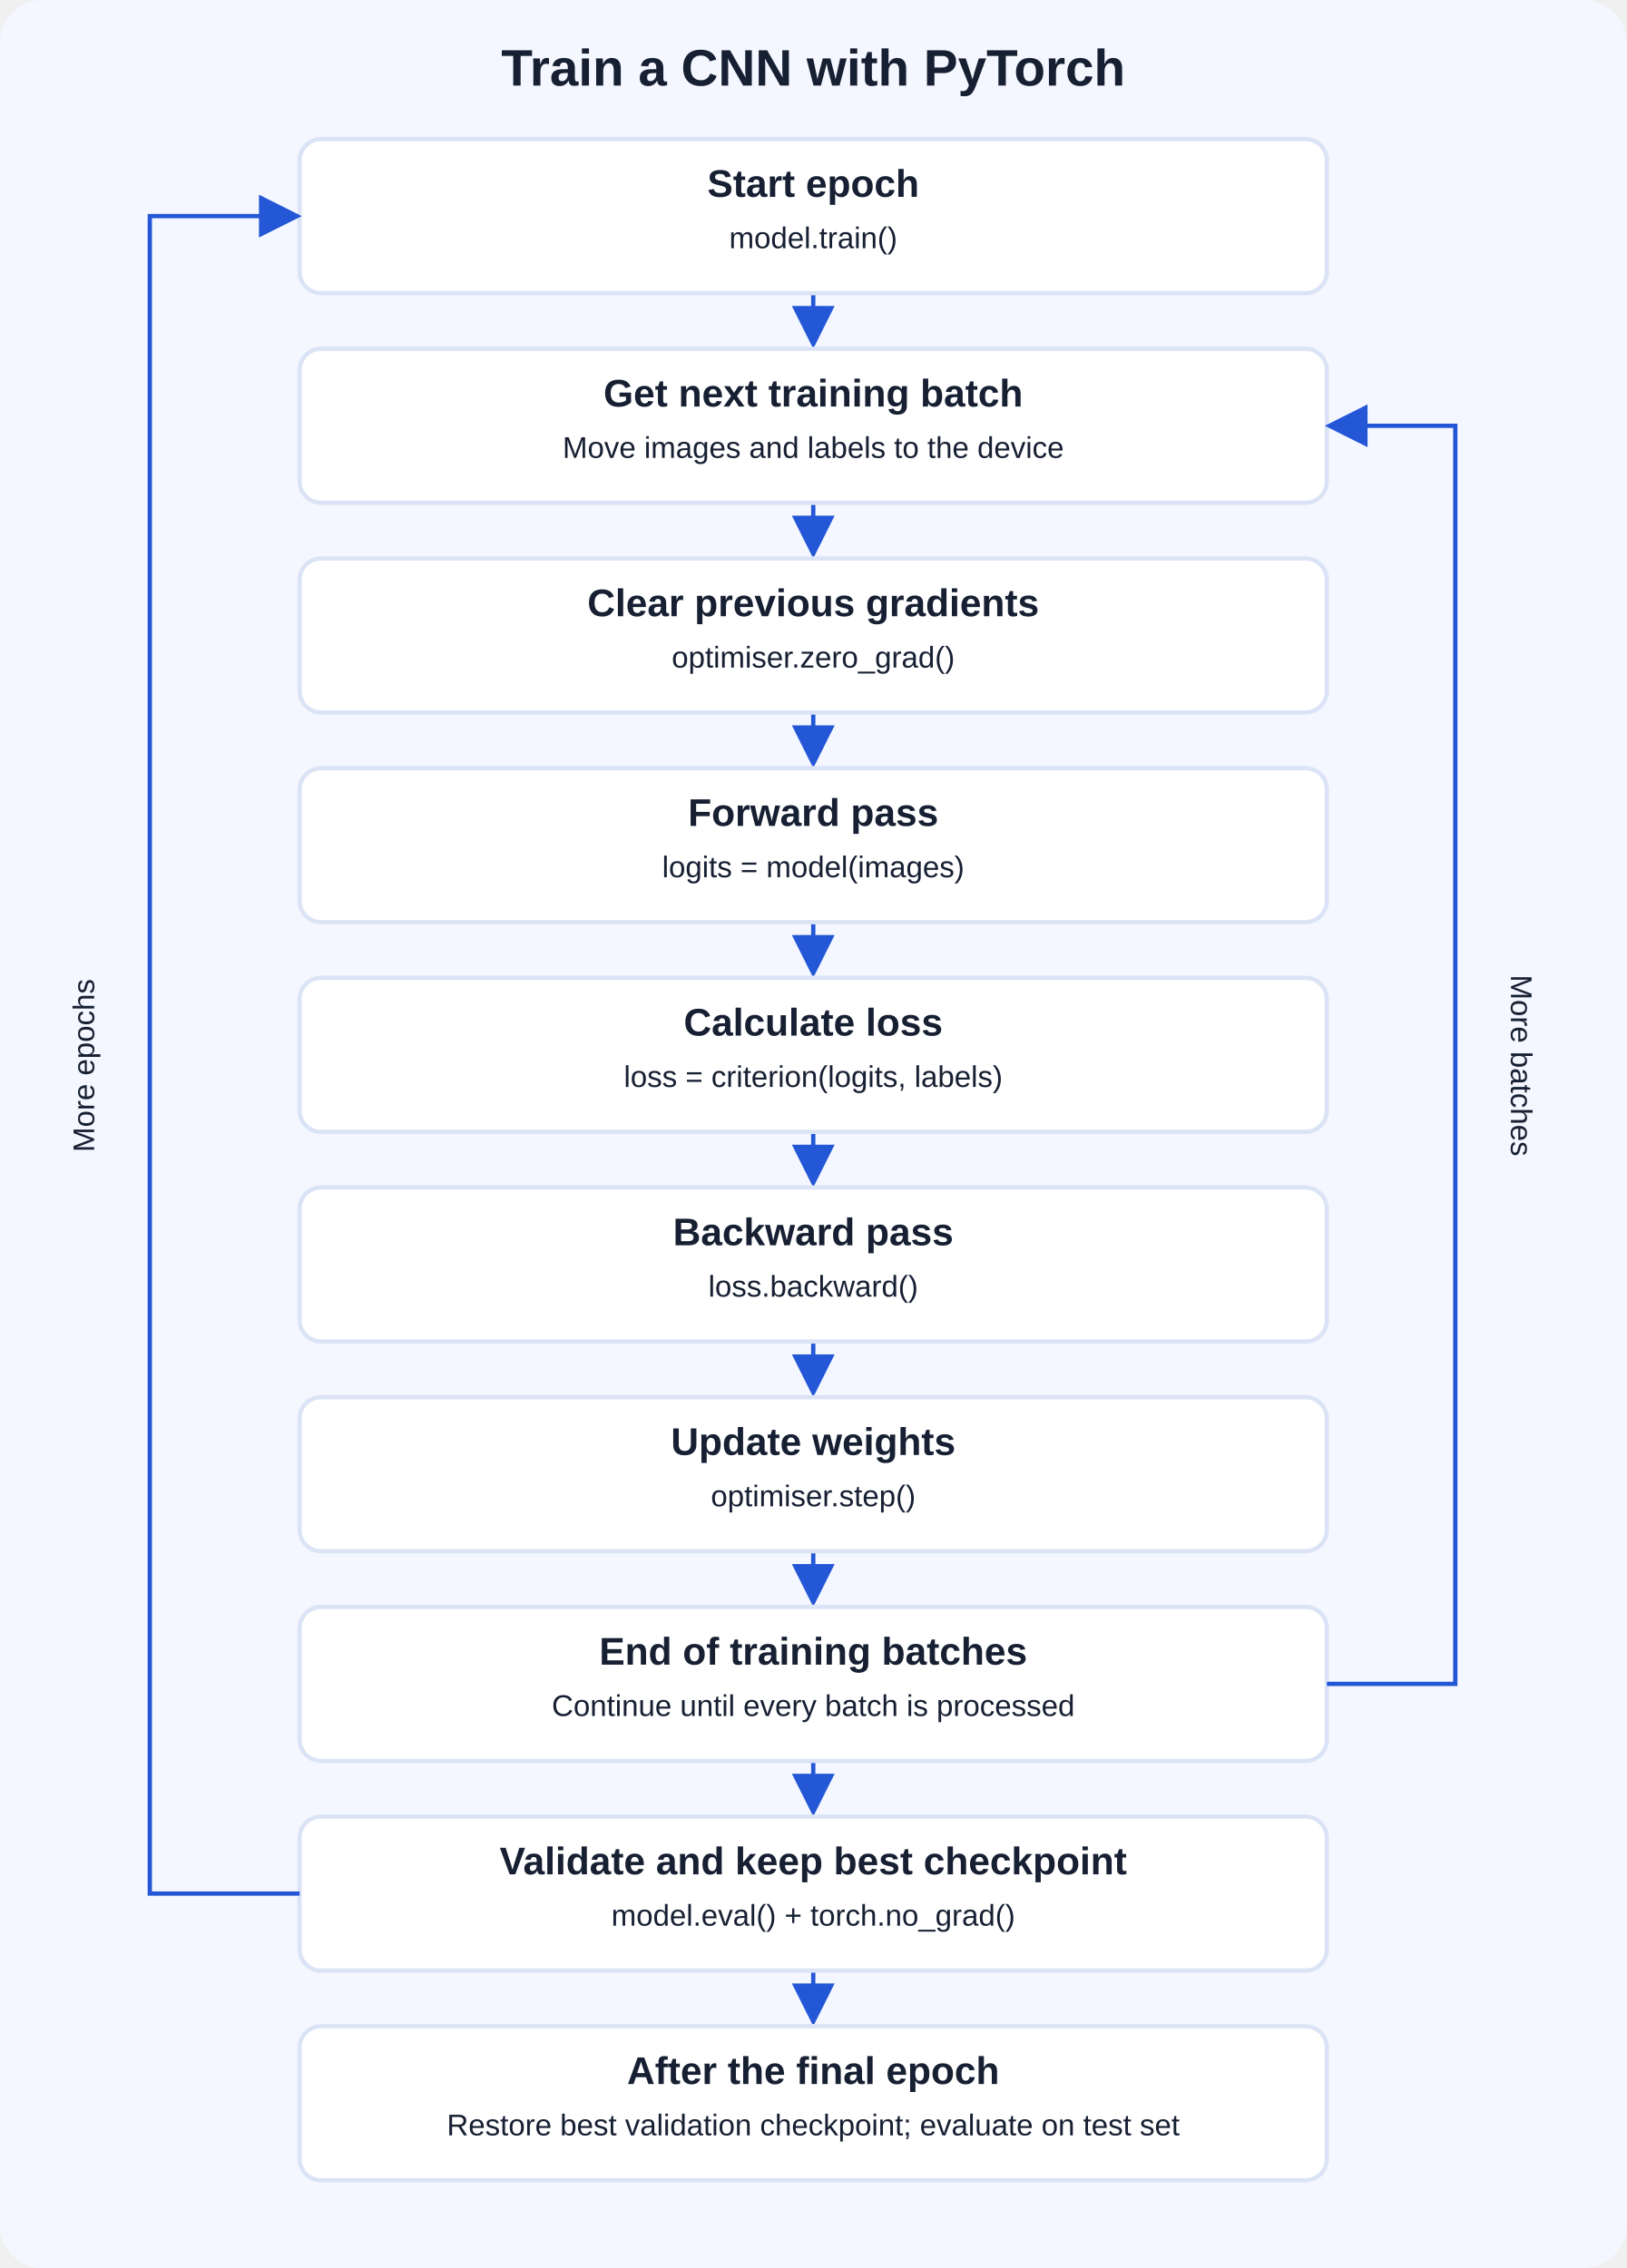
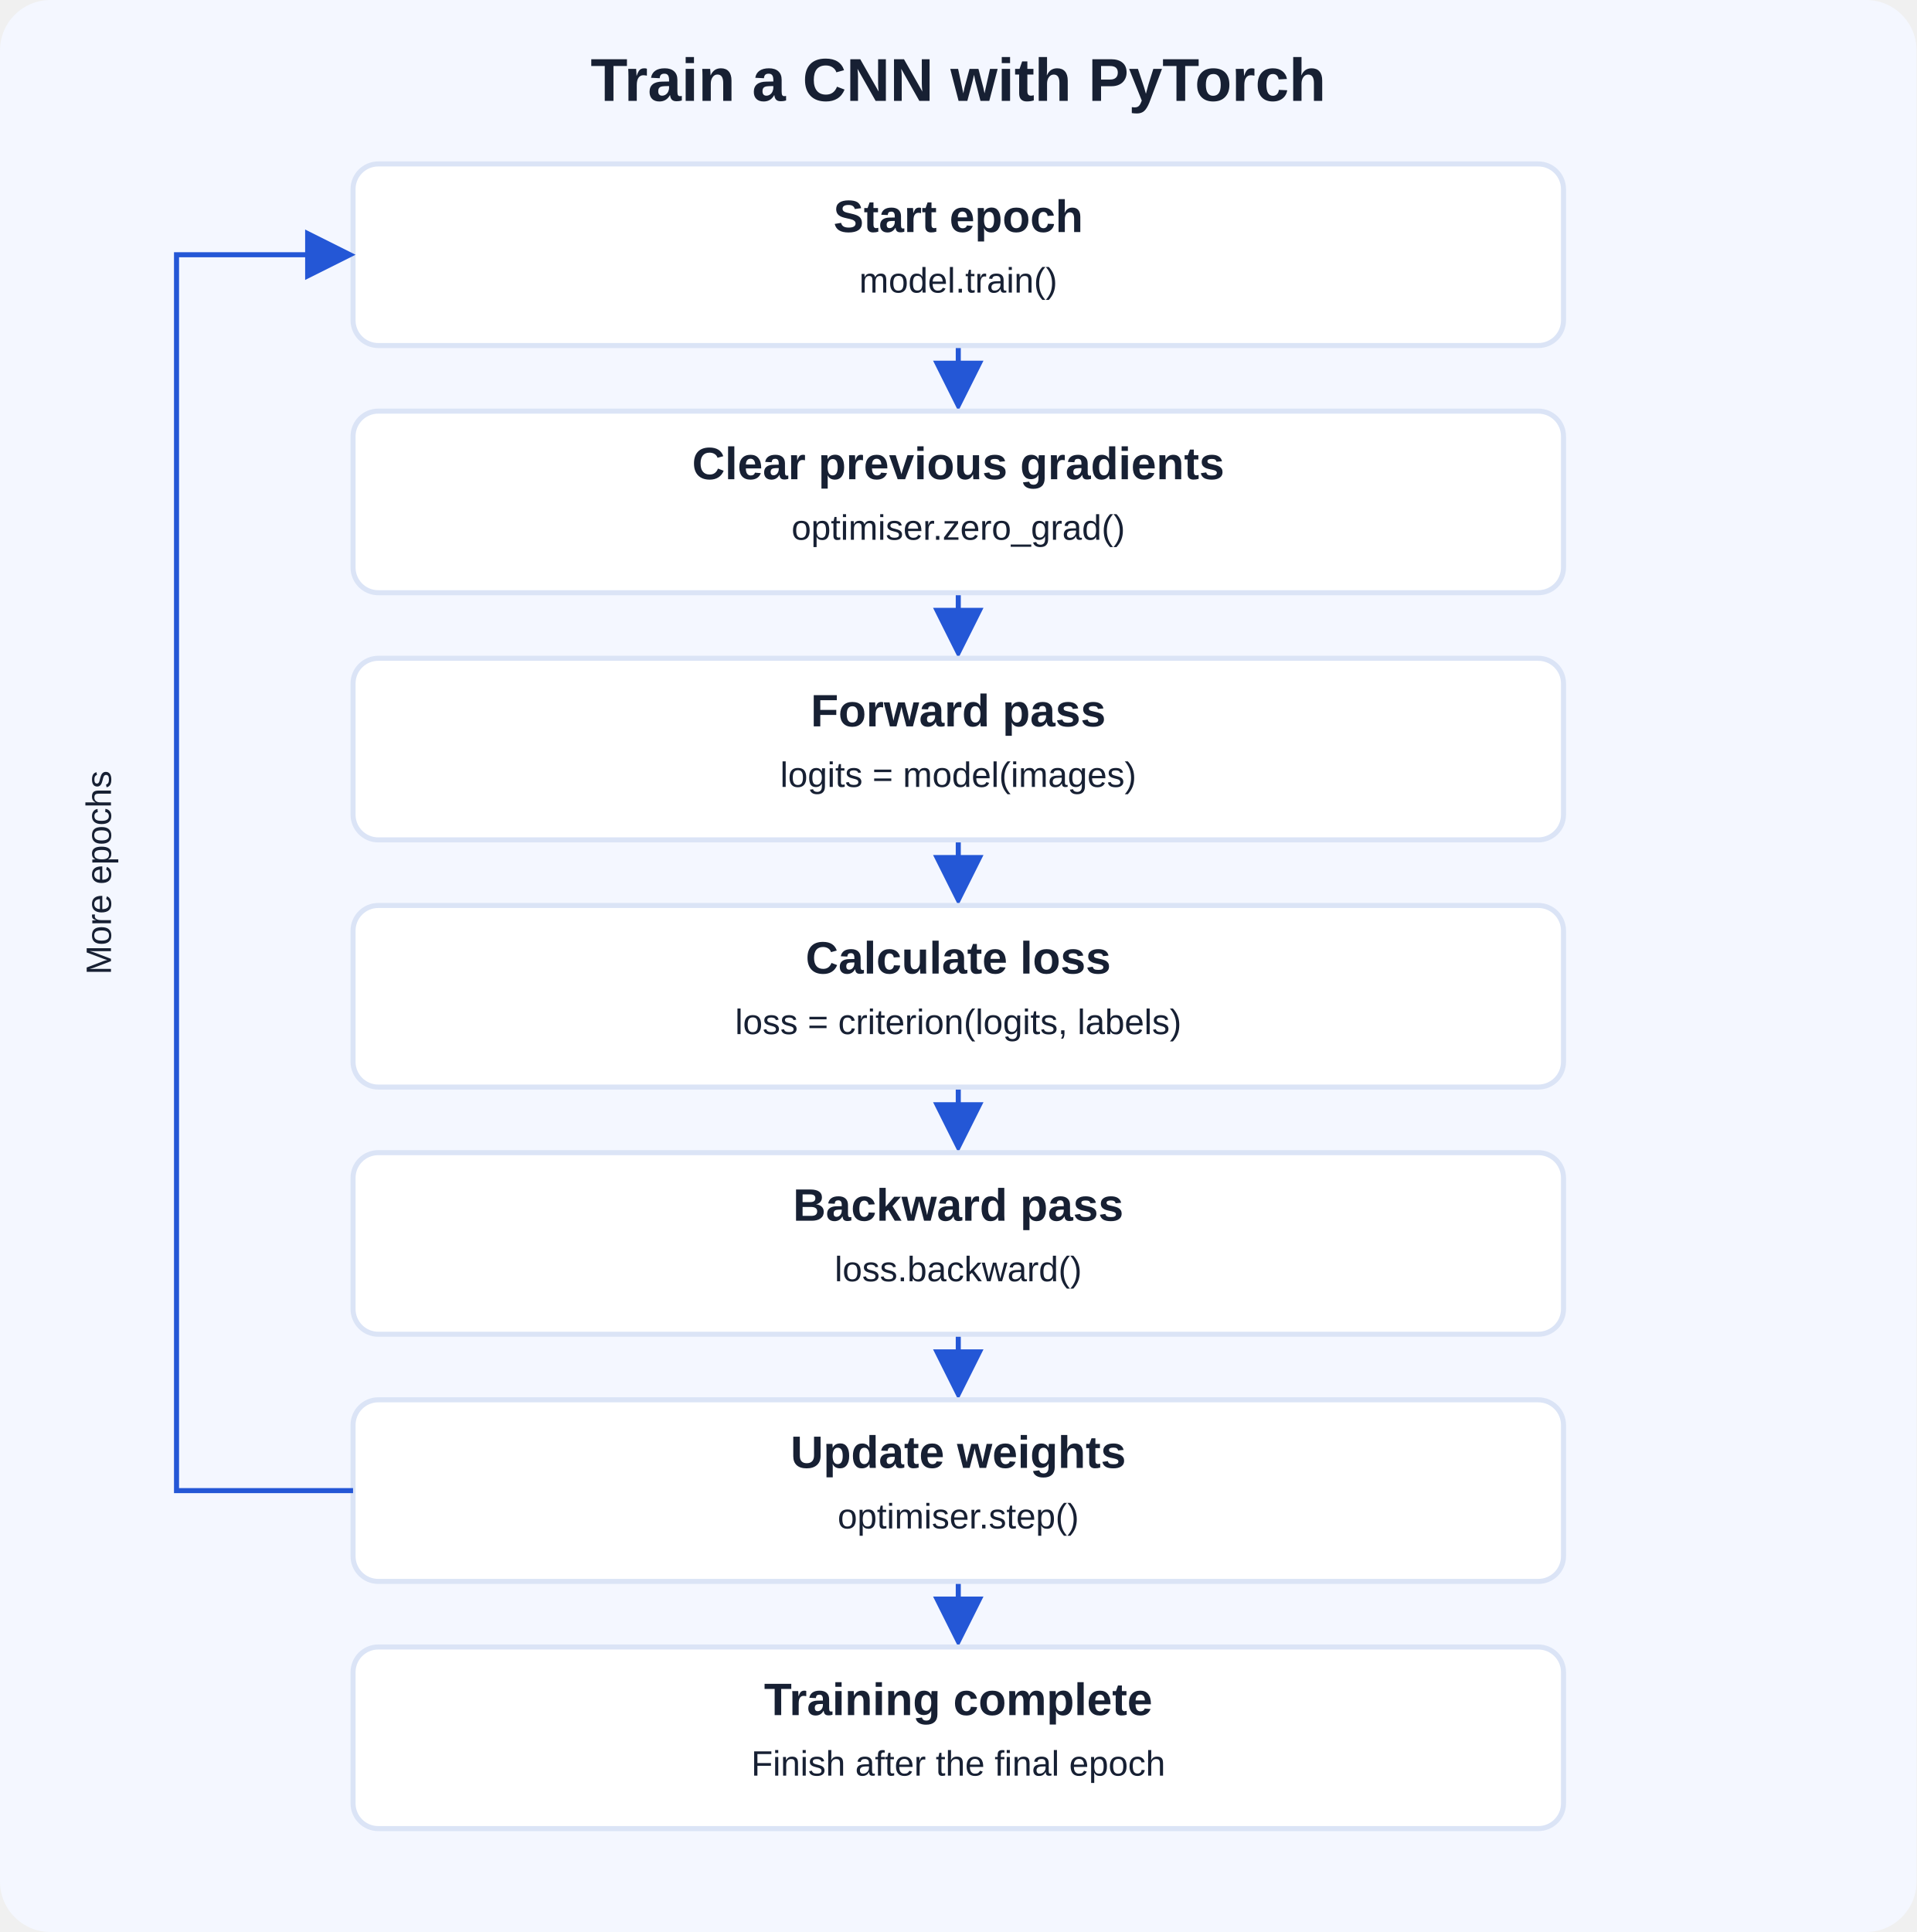
- <svg xmlns="http://www.w3.org/2000/svg" width="760" height="1060" viewBox="0 0 760 1060" role="img" aria-labelledby="title desc">
+ <svg xmlns="http://www.w3.org/2000/svg" width="760" height="766" viewBox="0 0 760 766" role="img" aria-labelledby="title desc">
  <defs>
    <marker id="arrow" markerWidth="10" markerHeight="10" refX="8" refY="5" orient="auto">
      <path d="M0 0 L10 5 L0 10 Z" fill="#2457d6" />
    </marker>
  </defs>
-   <rect width="760" height="1060" rx="20" fill="#f4f7ff" />
+   <rect width="760" height="766" rx="20" fill="#f4f7ff" />
  <g font-family="Arial, sans-serif" text-anchor="middle" fill="#172033">
    <text x="380" y="40" font-size="24" font-weight="bold">Train a CNN with PyTorch</text>
    <rect x="140" y="65" width="480" height="72" rx="10" fill="white" stroke="#dbe4f6" stroke-width="2" />
    <text x="380" y="92" font-size="18" font-weight="bold">Start epoch</text>
    <text x="380" y="116" font-size="14">model.train()</text>
    <path d="M380 138 V159" stroke="#2457d6" stroke-width="2" marker-end="url(#arrow)" />
    <rect x="140" y="163" width="480" height="72" rx="10" fill="white" stroke="#dbe4f6" stroke-width="2" />
-     <text x="380" y="190" font-size="18" font-weight="bold">Get next training batch</text>
-     <text x="380" y="214" font-size="14">Move images and labels to the device</text>
+     <text x="380" y="190" font-size="18" font-weight="bold">Clear previous gradients</text>
+     <text x="380" y="214" font-size="14">optimiser.zero_grad()</text>
    <path d="M380 236 V257" stroke="#2457d6" stroke-width="2" marker-end="url(#arrow)" />
    <rect x="140" y="261" width="480" height="72" rx="10" fill="white" stroke="#dbe4f6" stroke-width="2" />
-     <text x="380" y="288" font-size="18" font-weight="bold">Clear previous gradients</text>
-     <text x="380" y="312" font-size="14">optimiser.zero_grad()</text>
+     <text x="380" y="288" font-size="18" font-weight="bold">Forward pass</text>
+     <text x="380" y="312" font-size="14">logits = model(images)</text>
    <path d="M380 334 V355" stroke="#2457d6" stroke-width="2" marker-end="url(#arrow)" />
    <rect x="140" y="359" width="480" height="72" rx="10" fill="white" stroke="#dbe4f6" stroke-width="2" />
-     <text x="380" y="386" font-size="18" font-weight="bold">Forward pass</text>
-     <text x="380" y="410" font-size="14">logits = model(images)</text>
+     <text x="380" y="386" font-size="18" font-weight="bold">Calculate loss</text>
+     <text x="380" y="410" font-size="14">loss = criterion(logits, labels)</text>
    <path d="M380 432 V453" stroke="#2457d6" stroke-width="2" marker-end="url(#arrow)" />
    <rect x="140" y="457" width="480" height="72" rx="10" fill="white" stroke="#dbe4f6" stroke-width="2" />
-     <text x="380" y="484" font-size="18" font-weight="bold">Calculate loss</text>
-     <text x="380" y="508" font-size="14">loss = criterion(logits, labels)</text>
+     <text x="380" y="484" font-size="18" font-weight="bold">Backward pass</text>
+     <text x="380" y="508" font-size="14">loss.backward()</text>
    <path d="M380 530 V551" stroke="#2457d6" stroke-width="2" marker-end="url(#arrow)" />
    <rect x="140" y="555" width="480" height="72" rx="10" fill="white" stroke="#dbe4f6" stroke-width="2" />
-     <text x="380" y="582" font-size="18" font-weight="bold">Backward pass</text>
-     <text x="380" y="606" font-size="14">loss.backward()</text>
+     <text x="380" y="582" font-size="18" font-weight="bold">Update weights</text>
+     <text x="380" y="606" font-size="14">optimiser.step()</text>
    <path d="M380 628 V649" stroke="#2457d6" stroke-width="2" marker-end="url(#arrow)" />
    <rect x="140" y="653" width="480" height="72" rx="10" fill="white" stroke="#dbe4f6" stroke-width="2" />
-     <text x="380" y="680" font-size="18" font-weight="bold">Update weights</text>
-     <text x="380" y="704" font-size="14">optimiser.step()</text>
-     <path d="M380 726 V747" stroke="#2457d6" stroke-width="2" marker-end="url(#arrow)" />
-     <rect x="140" y="751" width="480" height="72" rx="10" fill="white" stroke="#dbe4f6" stroke-width="2" />
-     <text x="380" y="778" font-size="18" font-weight="bold">End of training batches</text>
-     <text x="380" y="802" font-size="14">Continue until every batch is processed</text>
-     <path d="M380 824 V845" stroke="#2457d6" stroke-width="2" marker-end="url(#arrow)" />
-     <rect x="140" y="849" width="480" height="72" rx="10" fill="white" stroke="#dbe4f6" stroke-width="2" />
-     <text x="380" y="876" font-size="18" font-weight="bold">Validate and keep best checkpoint</text>
-     <text x="380" y="900" font-size="14">model.eval() + torch.no_grad()</text>
-     <path d="M380 922 V943" stroke="#2457d6" stroke-width="2" marker-end="url(#arrow)" />
-     <rect x="140" y="947" width="480" height="72" rx="10" fill="white" stroke="#dbe4f6" stroke-width="2" />
-     <text x="380" y="974" font-size="18" font-weight="bold">After the final epoch</text>
-     <text x="380" y="998" font-size="14">Restore best validation checkpoint; evaluate on test set</text>
-     <path d="M620 787 H680 V199 H623" fill="none" stroke="#2457d6" stroke-width="2" marker-end="url(#arrow)" />
-     <text x="706" y="498" font-size="14" transform="rotate(90 706 498)">More batches</text>
-     <path d="M140 885 H70 V101 H137" fill="none" stroke="#2457d6" stroke-width="2" marker-end="url(#arrow)" />
-     <text x="44" y="498" font-size="14" transform="rotate(-90 44 498)">More epochs</text>
+     <text x="380" y="680" font-size="18" font-weight="bold">Training complete</text>
+     <text x="380" y="704" font-size="14">Finish after the final epoch</text>
+     <path d="M140 591 H70 V101 H137" fill="none" stroke="#2457d6" stroke-width="2" marker-end="url(#arrow)" />
+     <text x="44" y="346" font-size="14" transform="rotate(-90 44 346)">More epochs</text>
  </g>
</svg>
